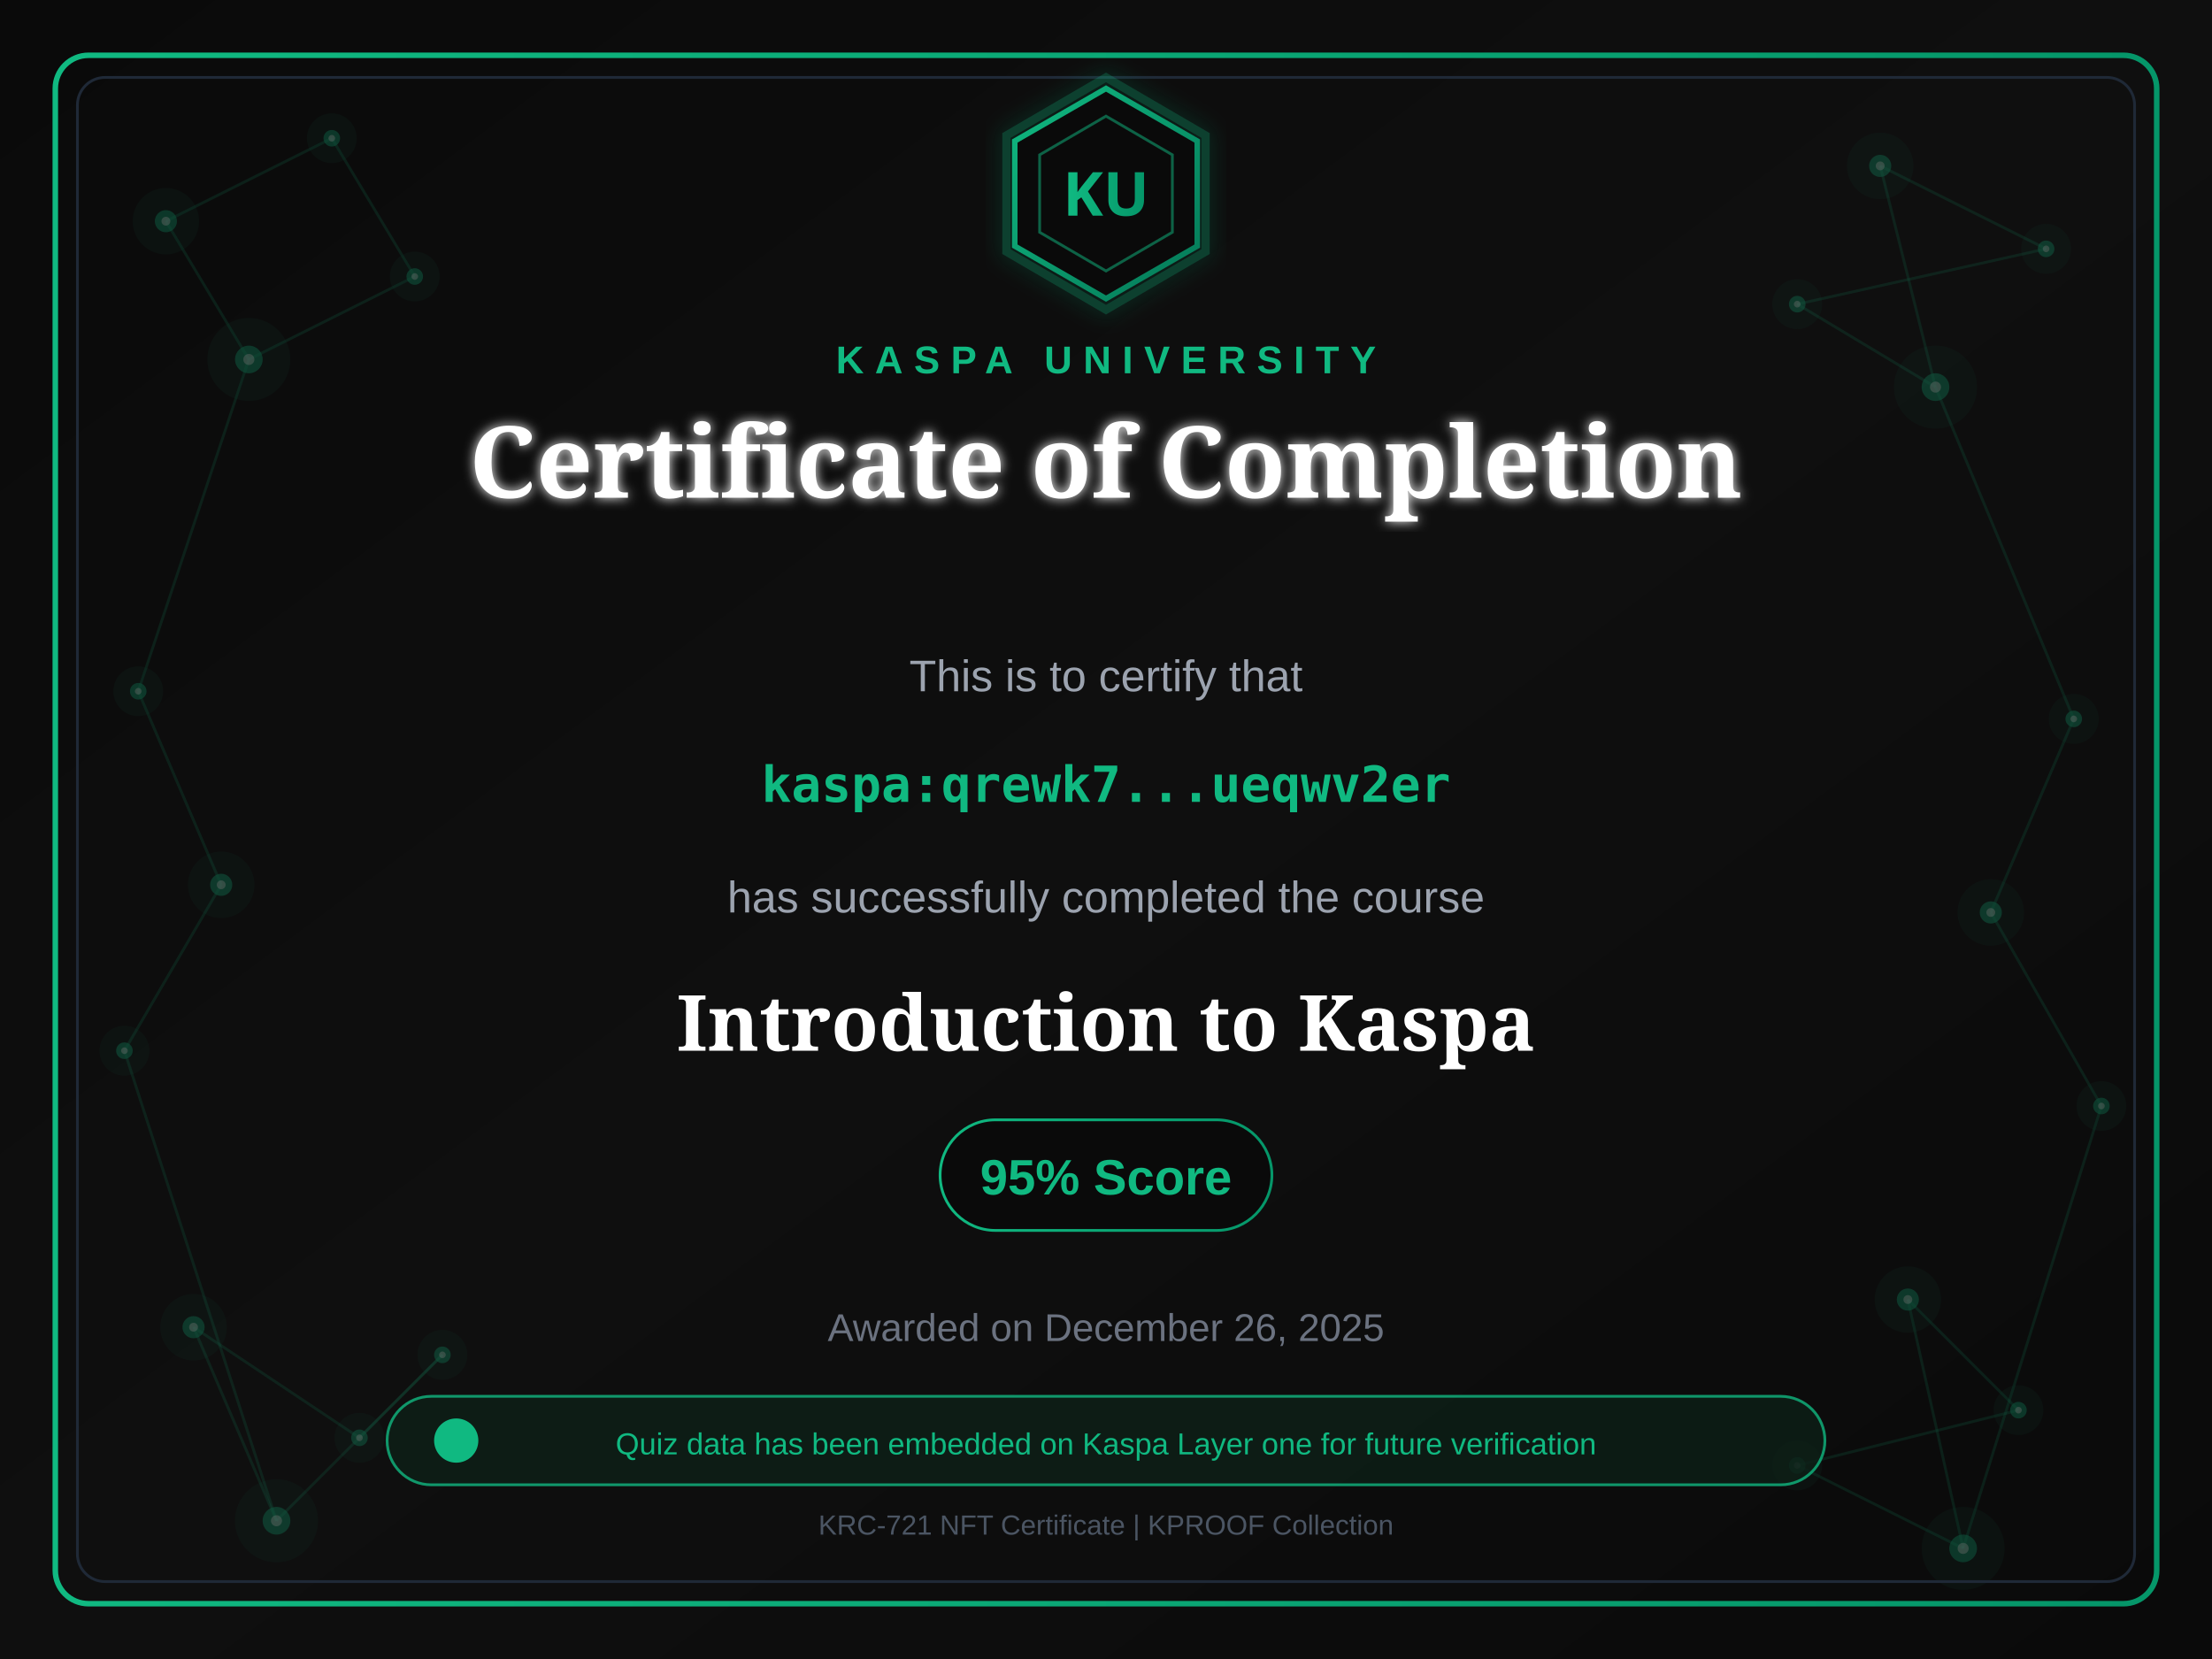
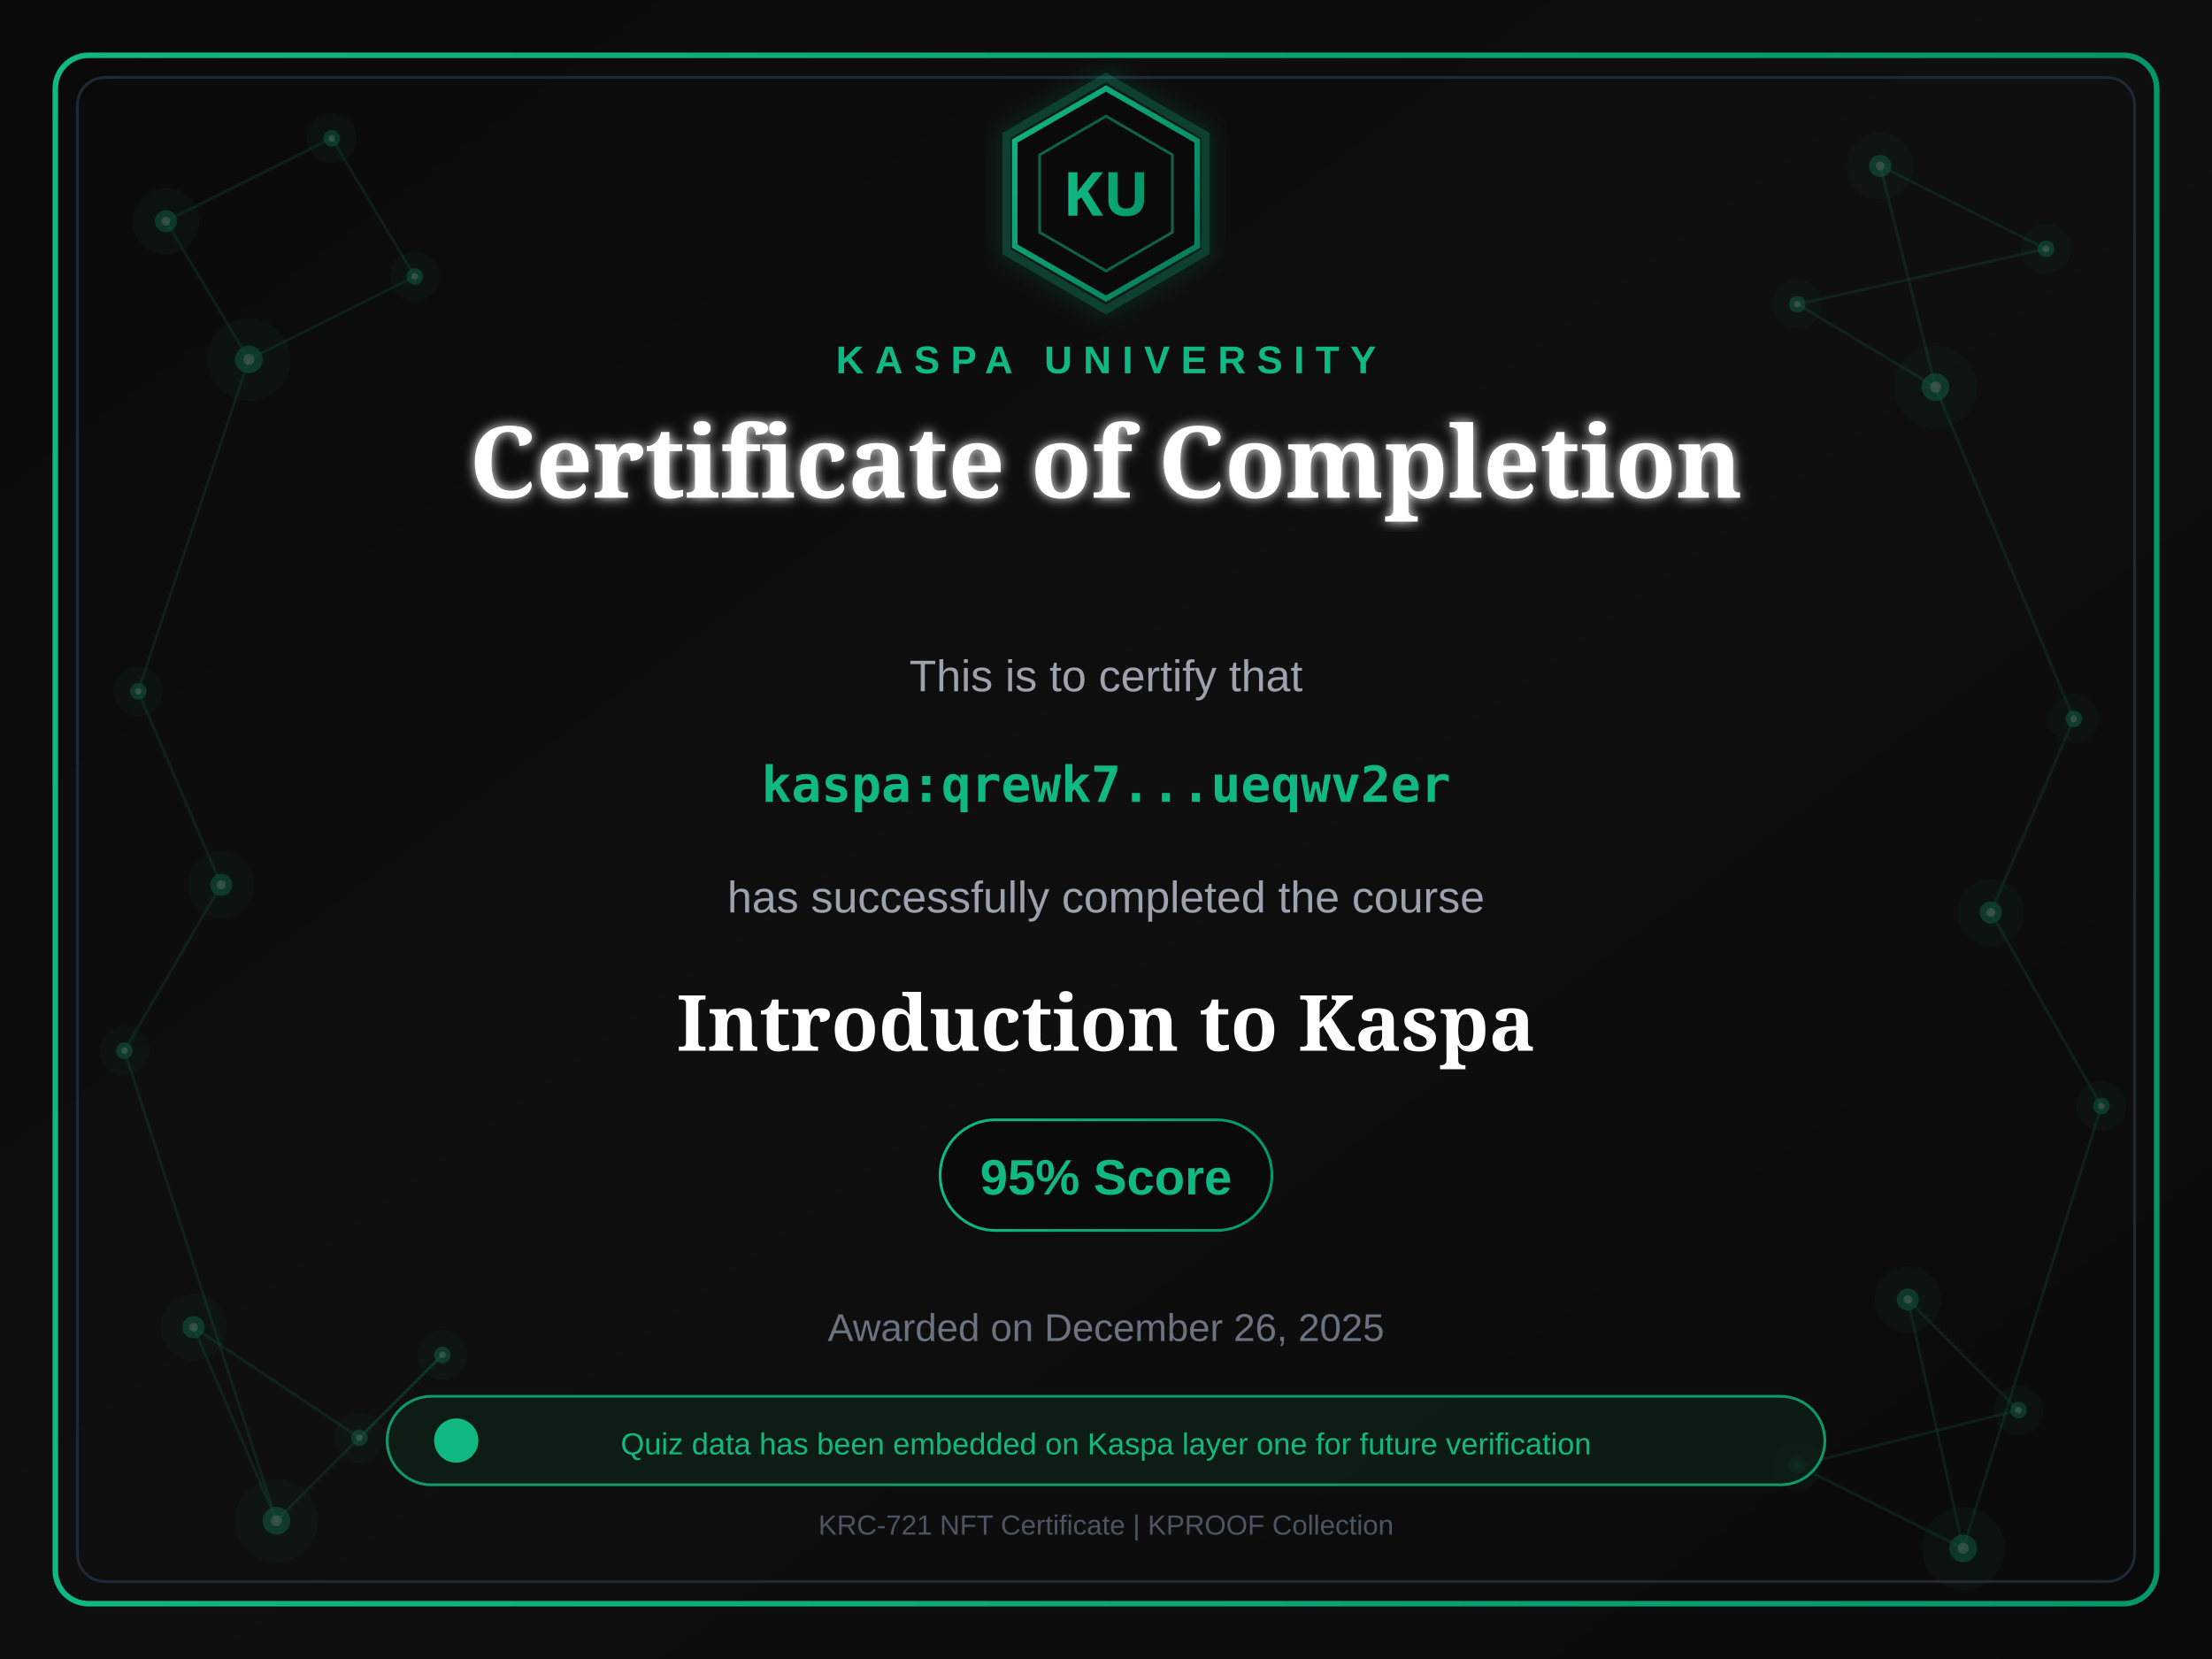
<svg xmlns="http://www.w3.org/2000/svg" viewBox="0 0 800 600" width="800" height="600">
  <defs>
    <linearGradient id="bg" x1="0%" y1="0%" x2="100%" y2="100%">
      <stop offset="0%" style="stop-color:#0a0a0a;stop-opacity:1" />
      <stop offset="50%" style="stop-color:#0f0f0f;stop-opacity:1" />
      <stop offset="100%" style="stop-color:#0a0a0a;stop-opacity:1" />
    </linearGradient>
    <linearGradient id="green" x1="0%" y1="0%" x2="100%" y2="0%">
      <stop offset="0%" style="stop-color:#10b981;stop-opacity:1" />
      <stop offset="100%" style="stop-color:#059669;stop-opacity:1" />
    </linearGradient>
    <linearGradient id="hexGreen" x1="0%" y1="0%" x2="100%" y2="100%">
      <stop offset="0%" style="stop-color:#10b981;stop-opacity:1" />
      <stop offset="100%" style="stop-color:#047857;stop-opacity:1" />
    </linearGradient>
    <filter id="glow">
      <feGaussianBlur stdDeviation="2" result="coloredBlur" />
      <feMerge>
        <feMergeNode in="coloredBlur" />
        <feMergeNode in="SourceGraphic" />
      </feMerge>
    </filter>
    <filter id="nodeGlow">
      <feGaussianBlur stdDeviation="4" result="coloredBlur" />
      <feMerge>
        <feMergeNode in="coloredBlur" />
        <feMergeNode in="SourceGraphic" />
      </feMerge>
    </filter>
  </defs>
  <rect width="800" height="600" fill="url(#bg)" />
  <g opacity="0.4">
    <line x1="60" y1="80" x2="120" y2="50" stroke="#10b981" stroke-width="1" opacity="0.3" />
    <line x1="120" y1="50" x2="150" y2="100" stroke="#10b981" stroke-width="1" opacity="0.3" />
    <line x1="60" y1="80" x2="90" y2="130" stroke="#10b981" stroke-width="1" opacity="0.3" />
    <line x1="90" y1="130" x2="150" y2="100" stroke="#10b981" stroke-width="1" opacity="0.3" />
    <line x1="680" y1="60" x2="740" y2="90" stroke="#10b981" stroke-width="1" opacity="0.3" />
    <line x1="740" y1="90" x2="650" y2="110" stroke="#10b981" stroke-width="1" opacity="0.3" />
    <line x1="680" y1="60" x2="700" y2="140" stroke="#10b981" stroke-width="1" opacity="0.3" />
    <line x1="700" y1="140" x2="650" y2="110" stroke="#10b981" stroke-width="1" opacity="0.3" />
    <line x1="70" y1="480" x2="130" y2="520" stroke="#10b981" stroke-width="1" opacity="0.3" />
    <line x1="130" y1="520" x2="160" y2="490" stroke="#10b981" stroke-width="1" opacity="0.3" />
    <line x1="70" y1="480" x2="100" y2="550" stroke="#10b981" stroke-width="1" opacity="0.3" />
    <line x1="100" y1="550" x2="160" y2="490" stroke="#10b981" stroke-width="1" opacity="0.3" />
    <line x1="690" y1="470" x2="730" y2="510" stroke="#10b981" stroke-width="1" opacity="0.3" />
    <line x1="730" y1="510" x2="650" y2="530" stroke="#10b981" stroke-width="1" opacity="0.3" />
    <line x1="690" y1="470" x2="710" y2="560" stroke="#10b981" stroke-width="1" opacity="0.3" />
    <line x1="710" y1="560" x2="650" y2="530" stroke="#10b981" stroke-width="1" opacity="0.3" />
    <line x1="50" y1="250" x2="80" y2="320" stroke="#10b981" stroke-width="1" opacity="0.3" />
    <line x1="80" y1="320" x2="45" y2="380" stroke="#10b981" stroke-width="1" opacity="0.3" />
    <line x1="750" y1="260" x2="720" y2="330" stroke="#10b981" stroke-width="1" opacity="0.3" />
    <line x1="720" y1="330" x2="760" y2="400" stroke="#10b981" stroke-width="1" opacity="0.3" />
    <line x1="90" y1="130" x2="50" y2="250" stroke="#10b981" stroke-width="1" opacity="0.3" />
    <line x1="700" y1="140" x2="750" y2="260" stroke="#10b981" stroke-width="1" opacity="0.3" />
    <line x1="100" y1="550" x2="45" y2="380" stroke="#10b981" stroke-width="1" opacity="0.3" />
    <line x1="710" y1="560" x2="760" y2="400" stroke="#10b981" stroke-width="1" opacity="0.3" />
    <circle cx="60" cy="80" r="12" fill="#10b981" opacity="0.1" />
    <circle cx="60" cy="80" r="4" fill="#10b981" opacity="0.6" />
    <circle cx="60" cy="80" r="1.6" fill="#ffffff" opacity="0.4" />
    <circle cx="120" cy="50" r="9" fill="#10b981" opacity="0.1" />
    <circle cx="120" cy="50" r="3" fill="#10b981" opacity="0.6" />
    <circle cx="120" cy="50" r="1.2" fill="#ffffff" opacity="0.4" />
    <circle cx="90" cy="130" r="15" fill="#10b981" opacity="0.1" />
    <circle cx="90" cy="130" r="5" fill="#10b981" opacity="0.6" />
    <circle cx="90" cy="130" r="2" fill="#ffffff" opacity="0.4" />
    <circle cx="150" cy="100" r="9" fill="#10b981" opacity="0.1" />
    <circle cx="150" cy="100" r="3" fill="#10b981" opacity="0.6" />
    <circle cx="150" cy="100" r="1.2" fill="#ffffff" opacity="0.4" />
    <circle cx="680" cy="60" r="12" fill="#10b981" opacity="0.1" />
    <circle cx="680" cy="60" r="4" fill="#10b981" opacity="0.6" />
    <circle cx="680" cy="60" r="1.6" fill="#ffffff" opacity="0.4" />
    <circle cx="740" cy="90" r="9" fill="#10b981" opacity="0.1" />
    <circle cx="740" cy="90" r="3" fill="#10b981" opacity="0.6" />
    <circle cx="740" cy="90" r="1.2" fill="#ffffff" opacity="0.4" />
    <circle cx="700" cy="140" r="15" fill="#10b981" opacity="0.1" />
    <circle cx="700" cy="140" r="5" fill="#10b981" opacity="0.6" />
    <circle cx="700" cy="140" r="2" fill="#ffffff" opacity="0.4" />
    <circle cx="650" cy="110" r="9" fill="#10b981" opacity="0.1" />
    <circle cx="650" cy="110" r="3" fill="#10b981" opacity="0.6" />
    <circle cx="650" cy="110" r="1.2" fill="#ffffff" opacity="0.4" />
    <circle cx="70" cy="480" r="12" fill="#10b981" opacity="0.1" />
    <circle cx="70" cy="480" r="4" fill="#10b981" opacity="0.6" />
    <circle cx="70" cy="480" r="1.6" fill="#ffffff" opacity="0.4" />
    <circle cx="130" cy="520" r="9" fill="#10b981" opacity="0.1" />
    <circle cx="130" cy="520" r="3" fill="#10b981" opacity="0.6" />
    <circle cx="130" cy="520" r="1.2" fill="#ffffff" opacity="0.4" />
    <circle cx="100" cy="550" r="15" fill="#10b981" opacity="0.1" />
    <circle cx="100" cy="550" r="5" fill="#10b981" opacity="0.6" />
    <circle cx="100" cy="550" r="2" fill="#ffffff" opacity="0.4" />
    <circle cx="160" cy="490" r="9" fill="#10b981" opacity="0.1" />
    <circle cx="160" cy="490" r="3" fill="#10b981" opacity="0.6" />
    <circle cx="160" cy="490" r="1.2" fill="#ffffff" opacity="0.4" />
    <circle cx="690" cy="470" r="12" fill="#10b981" opacity="0.1" />
    <circle cx="690" cy="470" r="4" fill="#10b981" opacity="0.6" />
    <circle cx="690" cy="470" r="1.6" fill="#ffffff" opacity="0.4" />
    <circle cx="730" cy="510" r="9" fill="#10b981" opacity="0.1" />
    <circle cx="730" cy="510" r="3" fill="#10b981" opacity="0.6" />
    <circle cx="730" cy="510" r="1.2" fill="#ffffff" opacity="0.4" />
    <circle cx="710" cy="560" r="15" fill="#10b981" opacity="0.1" />
    <circle cx="710" cy="560" r="5" fill="#10b981" opacity="0.6" />
    <circle cx="710" cy="560" r="2" fill="#ffffff" opacity="0.4" />
    <circle cx="650" cy="530" r="9" fill="#10b981" opacity="0.1" />
    <circle cx="650" cy="530" r="3" fill="#10b981" opacity="0.6" />
    <circle cx="650" cy="530" r="1.2" fill="#ffffff" opacity="0.4" />
    <circle cx="50" cy="250" r="9" fill="#10b981" opacity="0.1" />
    <circle cx="50" cy="250" r="3" fill="#10b981" opacity="0.6" />
    <circle cx="50" cy="250" r="1.2" fill="#ffffff" opacity="0.4" />
    <circle cx="80" cy="320" r="12" fill="#10b981" opacity="0.1" />
    <circle cx="80" cy="320" r="4" fill="#10b981" opacity="0.6" />
    <circle cx="80" cy="320" r="1.6" fill="#ffffff" opacity="0.4" />
    <circle cx="45" cy="380" r="9" fill="#10b981" opacity="0.1" />
    <circle cx="45" cy="380" r="3" fill="#10b981" opacity="0.6" />
    <circle cx="45" cy="380" r="1.2" fill="#ffffff" opacity="0.4" />
    <circle cx="750" cy="260" r="9" fill="#10b981" opacity="0.1" />
    <circle cx="750" cy="260" r="3" fill="#10b981" opacity="0.6" />
    <circle cx="750" cy="260" r="1.2" fill="#ffffff" opacity="0.4" />
    <circle cx="720" cy="330" r="12" fill="#10b981" opacity="0.1" />
    <circle cx="720" cy="330" r="4" fill="#10b981" opacity="0.6" />
    <circle cx="720" cy="330" r="1.6" fill="#ffffff" opacity="0.4" />
    <circle cx="760" cy="400" r="9" fill="#10b981" opacity="0.1" />
    <circle cx="760" cy="400" r="3" fill="#10b981" opacity="0.6" />
    <circle cx="760" cy="400" r="1.2" fill="#ffffff" opacity="0.4" />
  </g>
  <rect x="20" y="20" width="760" height="560" fill="none" stroke="url(#green)" stroke-width="2" rx="12" />
  <rect x="28" y="28" width="744" height="544" fill="none" stroke="#1f2937" stroke-width="1" rx="10" />
  <g transform="translate(400, 70)">
    <polygon points="0,-42 36,-21 36,21 0,42 -36,21 -36,-21" fill="none" stroke="#10b981" stroke-width="3" opacity="0.3" filter="url(#nodeGlow)" />
    <polygon points="0,-38 33,-19 33,19 0,38 -33,19 -33,-19" fill="#0a0a0a" stroke="url(#hexGreen)" stroke-width="2" />
    <polygon points="0,-28 24,-14 24,14 0,28 -24,14 -24,-14" fill="none" stroke="#10b981" stroke-width="1" opacity="0.5" />
    <text x="0" y="8" text-anchor="middle" font-family="Arial Black, sans-serif" font-size="22" fill="url(#green)" font-weight="bold">KU</text>
  </g>
  <text x="400" y="135" text-anchor="middle" font-family="Arial, sans-serif" font-size="14" fill="#10b981" letter-spacing="4" font-weight="bold">
          KASPA UNIVERSITY
        </text>
  <text x="400" y="180" text-anchor="middle" font-family="Georgia, serif" font-size="36" fill="#ffffff" font-weight="bold" filter="url(#glow)">
          Certificate of Completion
        </text>
  <line x1="150" y1="205" x2="650" y2="205" stroke="url(#green)" stroke-width="1" opacity="0.5" />
  <text x="400" y="250" text-anchor="middle" font-family="Arial, sans-serif" font-size="16" fill="#9ca3af">
          This is to certify that
        </text>
  <text x="400" y="290" text-anchor="middle" font-family="monospace" font-size="18" fill="#10b981" font-weight="bold">
          kaspa:qrewk7...ueqwv2er
        </text>
  <text x="400" y="330" text-anchor="middle" font-family="Arial, sans-serif" font-size="16" fill="#9ca3af">
          has successfully completed the course
        </text>
  <text x="400" y="380" text-anchor="middle" font-family="Georgia, serif" font-size="28" fill="#ffffff" font-weight="bold">
          Introduction to Kaspa
        </text>
  <rect x="340" y="405" width="120" height="40" rx="20" fill="#0a0a0a" stroke="url(#green)" stroke-width="1" />
  <text x="400" y="432" text-anchor="middle" font-family="Arial, sans-serif" font-size="18" fill="#10b981" font-weight="bold">
          95% Score
        </text>
  <text x="400" y="485" text-anchor="middle" font-family="Arial, sans-serif" font-size="14" fill="#6b7280">
          Awarded on December 26, 2025
        </text>
  <rect x="140" y="505" width="520" height="32" rx="16" fill="#0d1f17" stroke="#10b981" stroke-width="1" opacity="0.8" />
  <circle cx="165" cy="521" r="8" fill="#10b981" />
  <text x="400" y="526" text-anchor="middle" font-family="Arial, sans-serif" font-size="11" fill="#10b981">
-           Quiz data has been embedded on Kaspa Layer one for future verification
+           Quiz data has been embedded on Kaspa layer one for future verification
        </text>
  <text x="400" y="555" text-anchor="middle" font-family="Arial, sans-serif" font-size="10" fill="#4b5563">
          KRC-721 NFT Certificate | KPROOF Collection
        </text>
</svg>
